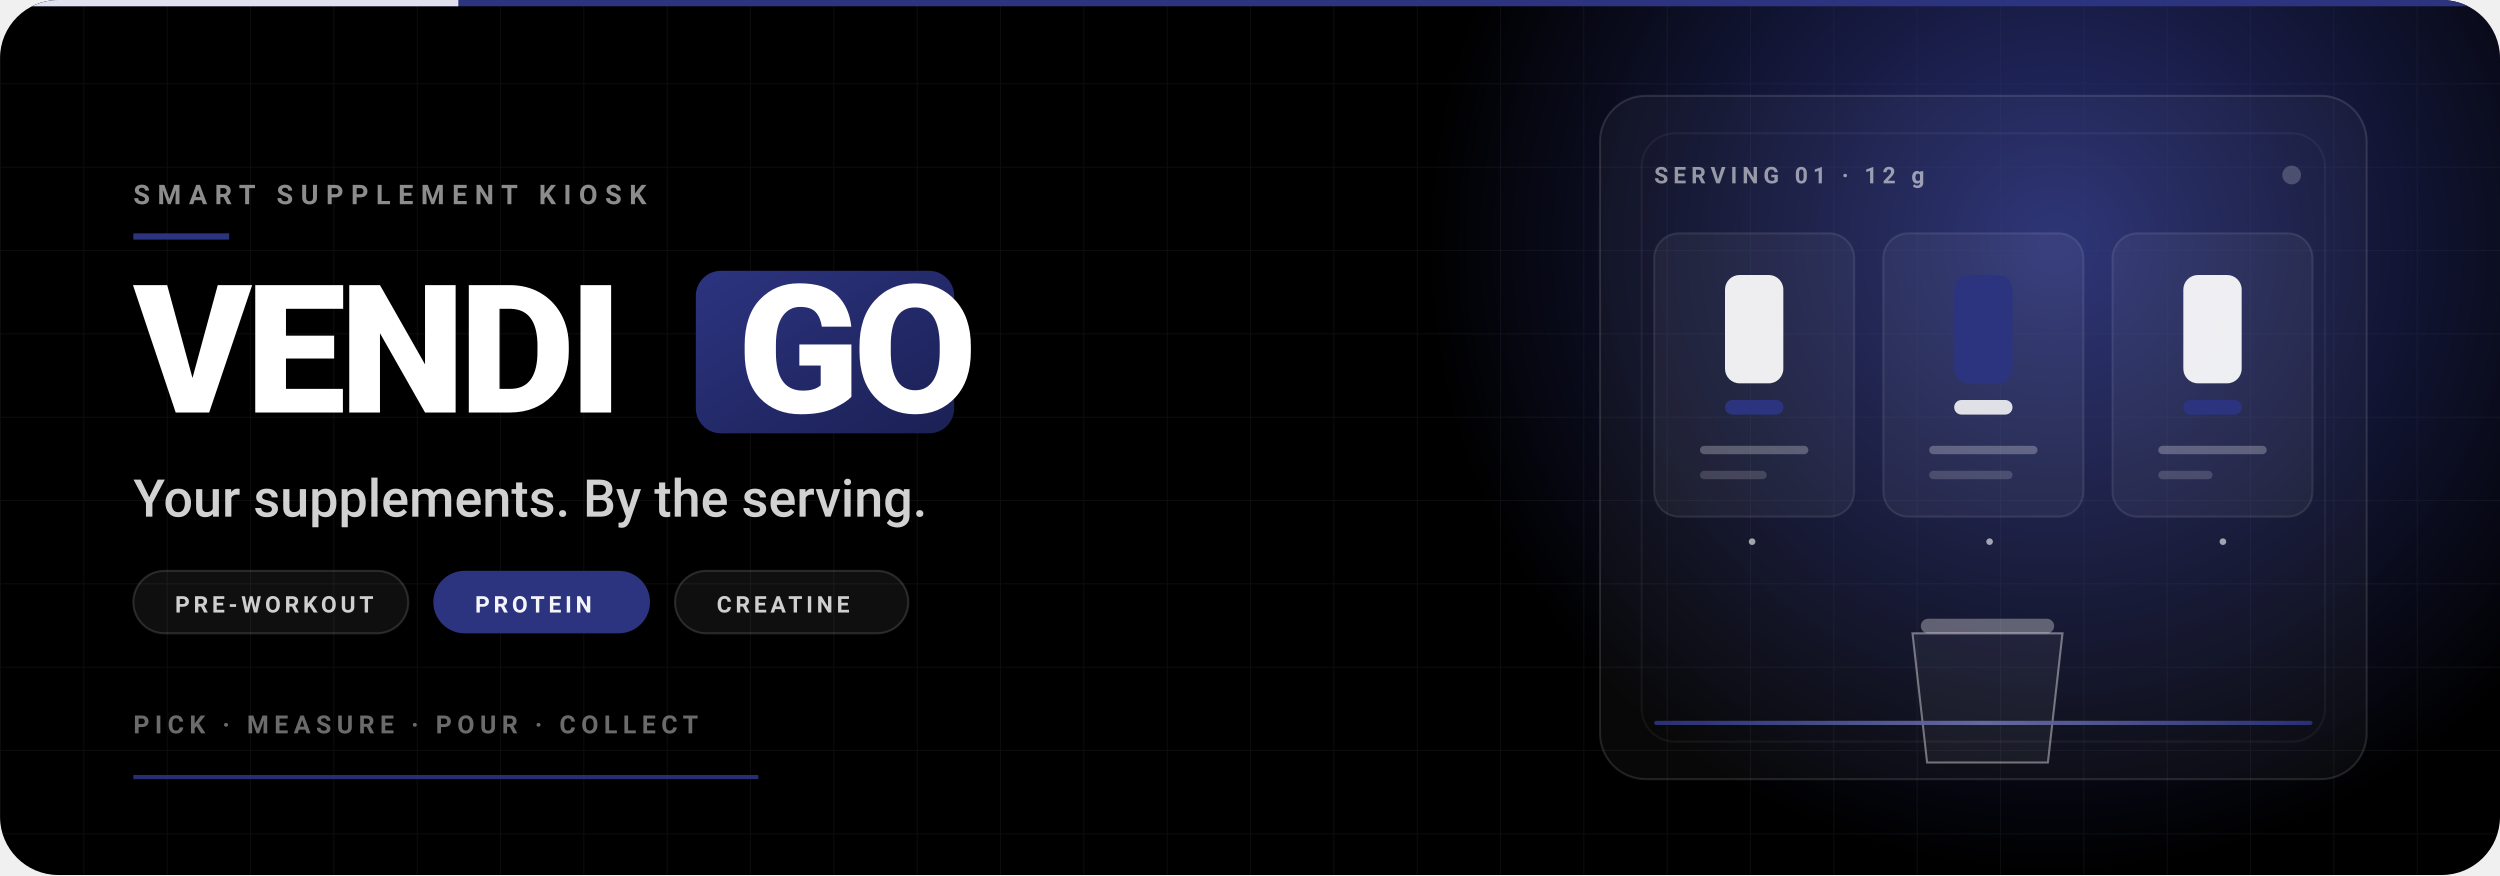
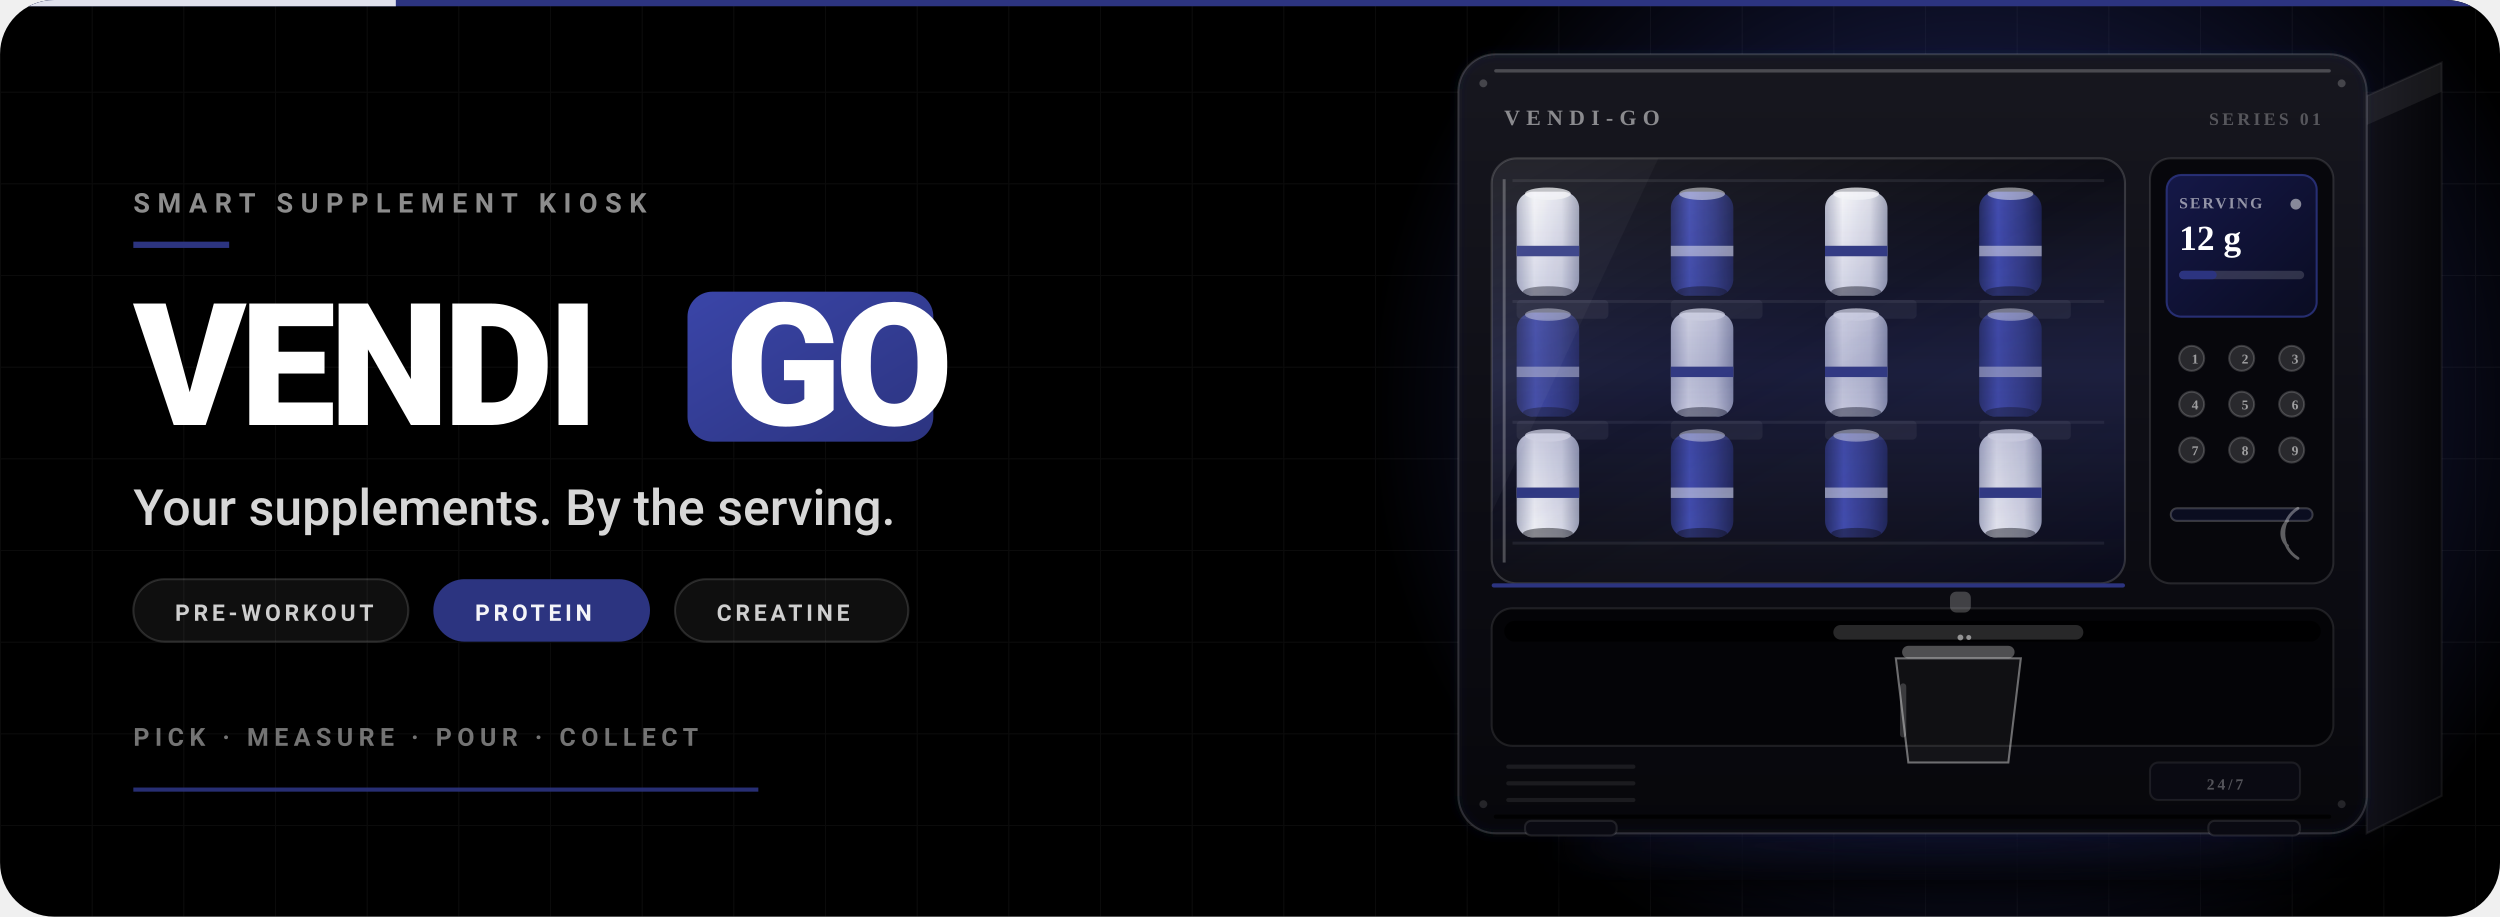
- <svg xmlns="http://www.w3.org/2000/svg" width="1200" height="420" viewBox="0 0 1200 420" role="img" aria-labelledby="title desc">
+ <svg xmlns="http://www.w3.org/2000/svg" width="1200" height="440" viewBox="0 0 1200 440" role="img" aria-labelledby="title desc">
  <defs>
-     <pattern id="grid" width="40" height="40" patternUnits="userSpaceOnUse">
-       <path d="M40 0H0V40" fill="none" stroke="#FFFFFF" stroke-opacity="0.05" />
+     <pattern id="grid" width="44" height="44" patternUnits="userSpaceOnUse">
+       <path d="M44 0H0V44" fill="none" stroke="#FFFFFF" stroke-opacity="0.045" />
    </pattern>
    <radialGradient id="glow" cx="0.5" cy="0.5" r="0.5">
-       <stop offset="0" stop-color="#2C3480" stop-opacity="0.9" />
+       <stop offset="0" stop-color="#2C3480" stop-opacity="0.95" />
+       <stop offset="0.6" stop-color="#2C3480" stop-opacity="0.35" />
      <stop offset="1" stop-color="#2C3480" stop-opacity="0" />
    </radialGradient>
    <linearGradient id="cobalt" x1="0" y1="0" x2="1" y2="1">
-       <stop offset="0" stop-color="#2C3480" />
-       <stop offset="1" stop-color="#1B2054" />
-     </linearGradient>
-     <linearGradient id="fade" x1="0" y1="0" x2="1" y2="0">
+       <stop offset="0" stop-color="#3A45A8" />
+       <stop offset="1" stop-color="#2C3480" />
+     </linearGradient>
+     <linearGradient id="cabinet" x1="0" y1="0" x2="0" y2="1">
+       <stop offset="0" stop-color="#17171F" />
+       <stop offset="0.55" stop-color="#0D0D14" />
+       <stop offset="1" stop-color="#07070B" />
+     </linearGradient>
+     <linearGradient id="side" x1="0" y1="0" x2="1" y2="0">
+       <stop offset="0" stop-color="#101018" />
+       <stop offset="1" stop-color="#050508" />
+     </linearGradient>
+     <linearGradient id="glass" x1="0.1" y1="0" x2="0.9" y2="1">
+       <stop offset="0" stop-color="#FFFFFF" stop-opacity="0.09" />
+       <stop offset="0.45" stop-color="#FFFFFF" stop-opacity="0.02" />
+       <stop offset="1" stop-color="#2C3480" stop-opacity="0.10" />
+     </linearGradient>
+     <linearGradient id="sheen" x1="0" y1="0" x2="1" y2="0">
      <stop offset="0" stop-color="#FFFFFF" stop-opacity="0" />
-       <stop offset="0.5" stop-color="#FFFFFF" stop-opacity="0.55" />
+       <stop offset="0.5" stop-color="#FFFFFF" stop-opacity="0.12" />
      <stop offset="1" stop-color="#FFFFFF" stop-opacity="0" />
    </linearGradient>
+     <linearGradient id="canWhite" x1="0" y1="0" x2="1" y2="0">
+       <stop offset="0" stop-color="#B9BCCB" />
+       <stop offset="0.28" stop-color="#FFFFFF" />
+       <stop offset="0.72" stop-color="#E6E7EE" />
+       <stop offset="1" stop-color="#9EA2B4" />
+     </linearGradient>
+     <linearGradient id="canCobalt" x1="0" y1="0" x2="1" y2="0">
+       <stop offset="0" stop-color="#1E245C" />
+       <stop offset="0.3" stop-color="#3E49B0" />
+       <stop offset="0.7" stop-color="#2C3480" />
+       <stop offset="1" stop-color="#171C4C" />
+     </linearGradient>
+     <linearGradient id="screen" x1="0" y1="0" x2="1" y2="1">
+       <stop offset="0" stop-color="#151848" />
+       <stop offset="1" stop-color="#0A0C22" />
+     </linearGradient>
+     <linearGradient id="scan" x1="0" y1="0" x2="0" y2="1">
+       <stop offset="0" stop-color="#2C3480" stop-opacity="0" />
+       <stop offset="0.5" stop-color="#2C3480" stop-opacity="0.5" />
+       <stop offset="1" stop-color="#2C3480" stop-opacity="0" />
+     </linearGradient>
+     <filter id="soft" x="-50%" y="-50%" width="200%" height="200%">
+       <feGaussianBlur stdDeviation="9" />
+     </filter>
+     <filter id="tight" x="-50%" y="-50%" width="200%" height="200%">
+       <feGaussianBlur stdDeviation="2.2" />
+     </filter>
    <clipPath id="frame">
-       <rect width="1200" height="420" rx="28" />
+       <rect width="1200" height="440" rx="26" />
+     </clipPath>
+     <clipPath id="glassClip">
+       <rect x="716" y="76" width="304" height="204" rx="12" />
    </clipPath>
    <clipPath id="cupClip">
-       <path d="M0 0h72l-7 62H7Z" />
+       <path d="M0 0h60l-6 50H6Z" />
    </clipPath>
  </defs>
  <g clip-path="url(#frame)">
-     <rect width="1200" height="420" fill="#000000" />
-     <rect width="1200" height="420" fill="url(#grid)" />
-     <circle cx="986" cy="118" r="300" fill="url(#glow)">
-       <animate attributeName="opacity" values="0.6;1;0.6" dur="7s" repeatCount="indefinite" />
+     <rect width="1200" height="440" fill="#000000" />
+     <rect width="1200" height="440" fill="url(#grid)" />
+     <circle cx="948" cy="196" r="290" fill="url(#glow)">
+       <animate attributeName="opacity" values="0.55;0.95;0.55" dur="6s" repeatCount="indefinite" />
    </circle>
    <rect x="0" y="0" width="1200" height="3" fill="#2C3480" />
-     <rect x="0" y="0" width="220" height="3" fill="#FFFFFF" fill-opacity="0.85">
-       <animate attributeName="x" values="-220;1200" dur="9s" repeatCount="indefinite" />
+     <rect x="0" y="0" width="190" height="3" fill="#FFFFFF" fill-opacity="0.85">
+       <animate attributeName="x" values="-190;1200" dur="6s" repeatCount="indefinite" />
    </rect>
    <g font-family="-apple-system,BlinkMacSystemFont,'Segoe UI',Roboto,Helvetica,Arial,sans-serif">
-       <text x="64" y="98" fill="#FFFFFF" fill-opacity="0.55" font-size="13" font-weight="700" letter-spacing="3.6">SMART SUPPLEMENT KIOSK</text>
-       <rect x="64" y="112" width="46" height="3" fill="#2C3480" />
-       <text x="64" y="198" fill="#FFFFFF" font-size="86" font-weight="800" letter-spacing="-3">VENDI</text>
-       <rect x="334" y="130" width="124" height="78" rx="12" fill="url(#cobalt)">
-         <animate attributeName="y" values="137;130;137" dur="6s" repeatCount="indefinite" />
-       </rect>
-       <text x="354" y="198" fill="#FFFFFF" font-size="86" font-weight="800" letter-spacing="-3">GO</text>
-       <text x="64" y="248" fill="#FFFFFF" fill-opacity="0.82" font-size="25" font-weight="500">Your supplements. By the serving.</text>
+       <text x="64" y="102" fill="#FFFFFF" fill-opacity="0.55" font-size="13" font-weight="700" letter-spacing="3.6">SMART SUPPLEMENT KIOSK</text>
+       <rect x="64" y="116" width="46" height="3" fill="#2C3480" />
+       <text x="64" y="204" fill="#FFFFFF" font-size="82" font-weight="800" letter-spacing="-3">VENDI</text>
+       <rect x="330" y="140" width="118" height="72" rx="12" fill="url(#cobalt)">
+         <animate attributeName="y" values="146;140;146" dur="6s" repeatCount="indefinite" />
+       </rect>
+       <text x="348" y="204" fill="#FFFFFF" font-size="82" font-weight="800" letter-spacing="-3">GO</text>
+       <text x="64" y="252" fill="#FFFFFF" fill-opacity="0.84" font-size="24" font-weight="500">Your supplements. By the serving.</text>
      <g font-size="11" font-weight="700" letter-spacing="1.8">
-         <rect x="64" y="274" width="132" height="30" rx="15" fill="#FFFFFF" fill-opacity="0.06" stroke="#FFFFFF" stroke-opacity="0.14" />
-         <text x="84" y="294" fill="#FFFFFF" fill-opacity="0.8">PRE-WORKOUT</text>
-         <rect x="208" y="274" width="104" height="30" rx="15" fill="#2C3480" />
-         <text x="228" y="294" fill="#FFFFFF" fill-opacity="0.95">PROTEIN</text>
-         <rect x="324" y="274" width="112" height="30" rx="15" fill="#FFFFFF" fill-opacity="0.06" stroke="#FFFFFF" stroke-opacity="0.14" />
-         <text x="344" y="294" fill="#FFFFFF" fill-opacity="0.8">CREATINE</text>
-       </g>
-       <text x="64" y="352" fill="#FFFFFF" fill-opacity="0.42" font-size="12" font-weight="600" letter-spacing="2.6">PICK · MEASURE · POUR · COLLECT</text>
-       <rect x="64" y="372" width="300" height="2" fill="#2C3480" fill-opacity="0.9" />
+         <rect x="64" y="278" width="132" height="30" rx="15" fill="#FFFFFF" fill-opacity="0.06" stroke="#FFFFFF" stroke-opacity="0.14" />
+         <text x="84" y="298" fill="#FFFFFF" fill-opacity="0.8">PRE-WORKOUT</text>
+         <rect x="208" y="278" width="104" height="30" rx="15" fill="#2C3480" />
+         <text x="228" y="298" fill="#FFFFFF" fill-opacity="0.95">PROTEIN</text>
+         <rect x="324" y="278" width="112" height="30" rx="15" fill="#FFFFFF" fill-opacity="0.06" stroke="#FFFFFF" stroke-opacity="0.14" />
+         <text x="344" y="298" fill="#FFFFFF" fill-opacity="0.8">CREATINE</text>
+       </g>
+       <text x="64" y="358" fill="#FFFFFF" fill-opacity="0.45" font-size="12" font-weight="600" letter-spacing="2.6">PICK · MEASURE · POUR · COLLECT</text>
+       <rect x="64" y="378" width="300" height="2" fill="#2C3480" fill-opacity="0.9" />
    </g>
-     <g transform="translate(768 46)" font-family="-apple-system,BlinkMacSystemFont,'Segoe UI',Roboto,Helvetica,Arial,sans-serif">
-       <rect width="368" height="328" rx="22" fill="#FFFFFF" fill-opacity="0.035" stroke="#FFFFFF" stroke-opacity="0.12" />
-       <rect x="20" y="18" width="328" height="292" rx="16" fill="none" stroke="#FFFFFF" stroke-opacity="0.05" />
-       <text x="26" y="42" fill="#FFFFFF" fill-opacity="0.55" font-size="11" font-weight="700" letter-spacing="2.4">SERVING 01 · 12 g</text>
-       <circle cx="332" cy="38" r="4.5" fill="#FFFFFF" fill-opacity="0.2">
-         <animate attributeName="fill-opacity" values="0.2;1;0.2" dur="1.8s" repeatCount="indefinite" />
-       </circle>
+     <ellipse cx="930" cy="414" rx="272" ry="13" fill="#000000" opacity="0.9" filter="url(#soft)" />
+     <ellipse cx="930" cy="406" rx="180" ry="8" fill="#2C3480" opacity="0.28" filter="url(#soft)" />
+     <g>
+       <path d="M1136 46 L1172 30 L1172 382 L1136 400 Z" fill="url(#side)" stroke="#FFFFFF" stroke-opacity="0.07" />
+       <path d="M1136 46 L1172 30 L1172 44 L1136 60 Z" fill="#FFFFFF" fill-opacity="0.07" />
+       <rect x="700" y="26" width="436" height="374" rx="18" fill="url(#cabinet)" stroke="#FFFFFF" stroke-opacity="0.16" />
+       <rect x="700" y="26" width="436" height="374" rx="18" fill="none" stroke="#2C3480" stroke-opacity="0.35" filter="url(#tight)" />
+       <path d="M718 34 H1118" stroke="#FFFFFF" stroke-opacity="0.22" stroke-width="1.6" stroke-linecap="round" />
+       <path d="M718 392 H1118" stroke="#000000" stroke-opacity="0.85" stroke-width="2" stroke-linecap="round" />
+       <text x="722" y="60" fill="#FFFFFF" fill-opacity="0.5" font-size="10.5" font-weight="700" letter-spacing="3">VENDI-GO</text>
+       <text x="1114" y="60" fill="#FFFFFF" fill-opacity="0.28" font-size="8.5" font-weight="600" letter-spacing="1.6" text-anchor="end">SERIES 01</text>
+       <circle cx="712" cy="40" r="1.9" fill="#FFFFFF" fill-opacity="0.2" />
+       <circle cx="1124" cy="40" r="1.9" fill="#FFFFFF" fill-opacity="0.2" />
+       <circle cx="712" cy="386" r="1.9" fill="#FFFFFF" fill-opacity="0.12" />
+       <circle cx="1124" cy="386" r="1.9" fill="#FFFFFF" fill-opacity="0.12" />
+       <rect x="716" y="76" width="304" height="204" rx="12" fill="#050509" />
+       <g clip-path="url(#glassClip)">
+         <rect x="716" y="76" width="304" height="204" fill="#07070E" />
+         <g fill="#FFFFFF" fill-opacity="0.08">
+           <rect x="726" y="86" width="284" height="1.4" />
+           <rect x="726" y="144" width="284" height="1.4" />
+           <rect x="726" y="202" width="284" height="1.4" />
+           <rect x="726" y="260" width="284" height="1.4" />
+         </g>
+         <g>
+           <rect x="728" y="92" width="30" height="50" rx="8" fill="url(#canWhite)" />
+           <ellipse cx="743" cy="93" rx="11" ry="3" fill="#FFFFFF" fill-opacity="0.75" />
+           <rect x="728" y="118" width="30" height="5" fill="#2C3480" />
+           <ellipse cx="743" cy="140" rx="12" ry="2.6" fill="#000000" opacity="0.45" />
+           <rect x="802" y="92" width="30" height="50" rx="8" fill="url(#canCobalt)" />
+           <ellipse cx="817" cy="93" rx="11" ry="3" fill="#FFFFFF" fill-opacity="0.5" />
+           <rect x="802" y="118" width="30" height="5" fill="#FFFFFF" fill-opacity="0.55" />
+           <ellipse cx="817" cy="140" rx="12" ry="2.6" fill="#000000" opacity="0.45" />
+           <rect x="876" y="92" width="30" height="50" rx="8" fill="url(#canWhite)" />
+           <ellipse cx="891" cy="93" rx="11" ry="3" fill="#FFFFFF" fill-opacity="0.75" />
+           <rect x="876" y="118" width="30" height="5" fill="#2C3480" />
+           <ellipse cx="891" cy="140" rx="12" ry="2.6" fill="#000000" opacity="0.45" />
+           <rect x="950" y="92" width="30" height="50" rx="8" fill="url(#canCobalt)" />
+           <ellipse cx="965" cy="93" rx="11" ry="3" fill="#FFFFFF" fill-opacity="0.5" />
+           <rect x="950" y="118" width="30" height="5" fill="#FFFFFF" fill-opacity="0.55" />
+           <ellipse cx="965" cy="140" rx="12" ry="2.6" fill="#000000" opacity="0.45" />
+         </g>
+         <g>
+           <rect x="728" y="150" width="30" height="50" rx="8" fill="url(#canCobalt)" />
+           <ellipse cx="743" cy="151" rx="11" ry="3" fill="#FFFFFF" fill-opacity="0.5" />
+           <rect x="728" y="176" width="30" height="5" fill="#FFFFFF" fill-opacity="0.55" />
+           <ellipse cx="743" cy="198" rx="12" ry="2.6" fill="#000000" opacity="0.45" />
+           <rect x="802" y="150" width="30" height="50" rx="8" fill="url(#canWhite)" />
+           <ellipse cx="817" cy="151" rx="11" ry="3" fill="#FFFFFF" fill-opacity="0.75" />
+           <rect x="802" y="176" width="30" height="5" fill="#2C3480" />
+           <ellipse cx="817" cy="198" rx="12" ry="2.6" fill="#000000" opacity="0.45" />
+           <rect x="876" y="150" width="30" height="50" rx="8" fill="url(#canWhite)" />
+           <ellipse cx="891" cy="151" rx="11" ry="3" fill="#FFFFFF" fill-opacity="0.75" />
+           <rect x="876" y="176" width="30" height="5" fill="#2C3480" />
+           <ellipse cx="891" cy="198" rx="12" ry="2.6" fill="#000000" opacity="0.45" />
+           <rect x="950" y="150" width="30" height="50" rx="8" fill="url(#canCobalt)" />
+           <ellipse cx="965" cy="151" rx="11" ry="3" fill="#FFFFFF" fill-opacity="0.5" />
+           <rect x="950" y="176" width="30" height="5" fill="#FFFFFF" fill-opacity="0.55" />
+           <ellipse cx="965" cy="198" rx="12" ry="2.6" fill="#000000" opacity="0.45" />
+         </g>
+         <g>
+           <rect x="728" y="208" width="30" height="50" rx="8" fill="url(#canWhite)" />
+           <ellipse cx="743" cy="209" rx="11" ry="3" fill="#FFFFFF" fill-opacity="0.75" />
+           <rect x="728" y="234" width="30" height="5" fill="#2C3480" />
+           <ellipse cx="743" cy="256" rx="12" ry="2.6" fill="#000000" opacity="0.45" />
+           <rect x="802" y="208" width="30" height="50" rx="8" fill="url(#canCobalt)" />
+           <ellipse cx="817" cy="209" rx="11" ry="3" fill="#FFFFFF" fill-opacity="0.5" />
+           <rect x="802" y="234" width="30" height="5" fill="#FFFFFF" fill-opacity="0.55" />
+           <ellipse cx="817" cy="256" rx="12" ry="2.6" fill="#000000" opacity="0.45" />
+           <rect x="876" y="208" width="30" height="50" rx="8" fill="url(#canCobalt)" />
+           <ellipse cx="891" cy="209" rx="11" ry="3" fill="#FFFFFF" fill-opacity="0.5" />
+           <rect x="876" y="234" width="30" height="5" fill="#FFFFFF" fill-opacity="0.55" />
+           <ellipse cx="891" cy="256" rx="12" ry="2.6" fill="#000000" opacity="0.45" />
+           <rect x="950" y="208" width="30" height="50" rx="8" fill="url(#canWhite)" />
+           <ellipse cx="965" cy="209" rx="11" ry="3" fill="#FFFFFF" fill-opacity="0.75" />
+           <rect x="950" y="234" width="30" height="5" fill="#2C3480" />
+           <ellipse cx="965" cy="256" rx="12" ry="2.6" fill="#000000" opacity="0.45" />
+         </g>
+         <g fill="#FFFFFF" fill-opacity="0.07">
+           <rect x="728" y="144" width="44" height="9" rx="2" />
+           <rect x="802" y="144" width="44" height="9" rx="2" />
+           <rect x="876" y="144" width="44" height="9" rx="2" />
+           <rect x="950" y="144" width="44" height="9" rx="2" />
+           <rect x="728" y="202" width="44" height="9" rx="2" />
+           <rect x="802" y="202" width="44" height="9" rx="2" />
+           <rect x="876" y="202" width="44" height="9" rx="2" />
+           <rect x="950" y="202" width="44" height="9" rx="2" />
+         </g>
+         <rect x="716" y="76" width="304" height="204" fill="url(#scan)" opacity="0.7">
+           <animate attributeName="y" values="76;280;76" dur="6s" repeatCount="indefinite" />
+         </rect>
+         <rect x="716" y="76" width="304" height="204" fill="url(#glass)" />
+         <polygon points="716,76 796,76 700,280 716,280" fill="#FFFFFF" fill-opacity="0.035" />
+         <g transform="skewX(-16)">
+           <rect x="-260" y="50" width="120" height="260" fill="url(#sheen)">
+             <animate attributeName="x" values="-260;1220" dur="6s" repeatCount="indefinite" />
+           </rect>
+         </g>
+       </g>
+       <rect x="716" y="76" width="304" height="204" rx="12" fill="none" stroke="#FFFFFF" stroke-opacity="0.16" />
+       <path d="M722 86 V270" stroke="#FFFFFF" stroke-opacity="0.25" stroke-width="1.4" />
+       <rect x="716" y="280" width="304" height="2" rx="1" fill="#2C3480">
+         <animate attributeName="fill-opacity" values="0.45;1;0.45" dur="6s" repeatCount="indefinite" />
+       </rect>
      <g>
-         <g transform="translate(26 66)">
-           <rect width="96" height="136" rx="12" fill="#FFFFFF" fill-opacity="0.05" stroke="#FFFFFF" stroke-opacity="0.09" />
-           <rect x="34" y="20" width="28" height="52" rx="7" fill="#FFFFFF" fill-opacity="0.92" />
-           <rect x="34" y="80" width="28" height="7" rx="3.5" fill="#2C3480" />
-           <rect x="22" y="102" width="52" height="4" rx="2" fill="#FFFFFF" fill-opacity="0.26" />
-           <rect x="22" y="114" width="32" height="4" rx="2" fill="#FFFFFF" fill-opacity="0.16" />
-         </g>
-         <g transform="translate(136 66)">
-           <rect width="96" height="136" rx="12" fill="#FFFFFF" fill-opacity="0.05" stroke="#FFFFFF" stroke-opacity="0.09" />
-           <rect x="34" y="20" width="28" height="52" rx="7" fill="#2C3480" />
-           <rect x="34" y="80" width="28" height="7" rx="3.5" fill="#FFFFFF" fill-opacity="0.85" />
-           <rect x="22" y="102" width="52" height="4" rx="2" fill="#FFFFFF" fill-opacity="0.26" />
-           <rect x="22" y="114" width="40" height="4" rx="2" fill="#FFFFFF" fill-opacity="0.16" />
-         </g>
-         <g transform="translate(246 66)">
-           <rect width="96" height="136" rx="12" fill="#FFFFFF" fill-opacity="0.05" stroke="#FFFFFF" stroke-opacity="0.09" />
-           <rect x="34" y="20" width="28" height="52" rx="7" fill="#FFFFFF" fill-opacity="0.92" />
-           <rect x="34" y="80" width="28" height="7" rx="3.5" fill="#2C3480" />
-           <rect x="22" y="102" width="52" height="4" rx="2" fill="#FFFFFF" fill-opacity="0.26" />
-           <rect x="22" y="114" width="26" height="4" rx="2" fill="#FFFFFF" fill-opacity="0.16" />
-         </g>
-       </g>
-       <g fill="#FFFFFF" fill-opacity="0.7">
-         <rect x="72" y="206" width="2" height="0">
-           <animate attributeName="height" values="0;46;0" dur="3.6s" repeatCount="indefinite" />
-           <animate attributeName="fill-opacity" values="0;0.75;0" dur="3.6s" repeatCount="indefinite" />
+         <rect x="1032" y="76" width="88" height="204" rx="10" fill="#07070C" stroke="#FFFFFF" stroke-opacity="0.12" />
+         <rect x="1040" y="84" width="72" height="68" rx="7" fill="url(#screen)" stroke="#2C3480" stroke-opacity="0.85" />
+         <text x="1046" y="100" fill="#FFFFFF" fill-opacity="0.55" font-size="7.5" font-weight="700" letter-spacing="1">SERVING</text>
+         <text x="1046" y="120" fill="#FFFFFF" font-size="17" font-weight="800">12 g</text>
+         <rect x="1046" y="130" width="60" height="4" rx="2" fill="#FFFFFF" fill-opacity="0.15" />
+         <rect x="1046" y="130" width="18" height="4" rx="2" fill="#2C3480">
+           <animate attributeName="width" values="14;60;14" dur="6s" repeatCount="indefinite" />
        </rect>
-         <rect x="186" y="206" width="2" height="0">
-           <animate attributeName="height" values="0;46;0" dur="3.6s" begin="0.8s" repeatCount="indefinite" />
-           <animate attributeName="fill-opacity" values="0;0.75;0" dur="3.6s" begin="0.8s" repeatCount="indefinite" />
+         <circle cx="1102" cy="98" r="2.6" fill="#FFFFFF" fill-opacity="0.5">
+           <animate attributeName="fill-opacity" values="0.2;1;0.2" dur="1.5s" repeatCount="indefinite" />
+         </circle>
+         <g fill="#FFFFFF" fill-opacity="0.14" stroke="#FFFFFF" stroke-opacity="0.18">
+           <circle cx="1052" cy="172" r="6" />
+           <circle cx="1076" cy="172" r="6" />
+           <circle cx="1100" cy="172" r="6" />
+           <circle cx="1052" cy="194" r="6" />
+           <circle cx="1076" cy="194" r="6" />
+           <circle cx="1100" cy="194" r="6" />
+           <circle cx="1052" cy="216" r="6" />
+           <circle cx="1076" cy="216" r="6" />
+           <circle cx="1100" cy="216" r="6" />
+         </g>
+         <text x="1052" y="174.5" fill="#FFFFFF" fill-opacity="0.55" font-size="6.5" font-weight="700">1</text>
+         <text x="1076" y="174.5" fill="#FFFFFF" fill-opacity="0.55" font-size="6.5" font-weight="700">2</text>
+         <text x="1100" y="174.5" fill="#FFFFFF" fill-opacity="0.55" font-size="6.5" font-weight="700">3</text>
+         <text x="1052" y="196.5" fill="#FFFFFF" fill-opacity="0.55" font-size="6.5" font-weight="700">4</text>
+         <text x="1076" y="196.5" fill="#FFFFFF" fill-opacity="0.55" font-size="6.5" font-weight="700">5</text>
+         <text x="1100" y="196.5" fill="#FFFFFF" fill-opacity="0.55" font-size="6.5" font-weight="700">6</text>
+         <text x="1052" y="218.5" fill="#FFFFFF" fill-opacity="0.55" font-size="6.5" font-weight="700">7</text>
+         <text x="1076" y="218.5" fill="#FFFFFF" fill-opacity="0.55" font-size="6.5" font-weight="700">8</text>
+         <text x="1100" y="218.5" fill="#FFFFFF" fill-opacity="0.55" font-size="6.5" font-weight="700">9</text>
+         <rect x="1042" y="244" width="68" height="6" rx="3" fill="#000000" stroke="#FFFFFF" stroke-opacity="0.22" />
+         <rect x="1042" y="244" width="68" height="6" rx="3" fill="#2C3480" fill-opacity="0.25">
+           <animate attributeName="fill-opacity" values="0.1;0.5;0.1" dur="6s" repeatCount="indefinite" />
        </rect>
-         <rect x="298" y="206" width="2" height="0">
-           <animate attributeName="height" values="0;46;0" dur="3.6s" begin="1.6s" repeatCount="indefinite" />
-           <animate attributeName="fill-opacity" values="0;0.75;0" dur="3.6s" begin="1.6s" repeatCount="indefinite" />
-         </rect>
-       </g>
-       <g fill="#FFFFFF" fill-opacity="0.6">
-         <circle cx="73" cy="214" r="1.6">
-           <animate attributeName="cy" values="208;250" dur="1.2s" repeatCount="indefinite" />
-           <animate attributeName="fill-opacity" values="0;0.7;0" dur="1.2s" repeatCount="indefinite" />
+         <path d="M1098 262a8 8 0 0 1 0-12M1103 268a14 14 0 0 1 0-24" stroke="#FFFFFF" stroke-opacity="0.35" stroke-width="1.4" fill="none" stroke-linecap="round" />
+       </g>
+       <rect x="716" y="292" width="404" height="66" rx="10" fill="#040407" stroke="#FFFFFF" stroke-opacity="0.1" />
+       <rect x="722" y="298" width="392" height="10" rx="5" fill="#000000" opacity="0.9" />
+       <rect x="880" y="300" width="120" height="7" rx="3.5" fill="#FFFFFF" fill-opacity="0.16">
+         <animate attributeName="y" values="300;303;300" dur="6s" repeatCount="indefinite" />
+       </rect>
+       <rect x="936" y="284" width="10" height="10" rx="3" fill="#FFFFFF" fill-opacity="0.22" />
+       <rect x="939.5" y="292" width="3" height="0" fill="url(#cobalt)">
+         <animate attributeName="height" values="0;26;26;0;0" keyTimes="0;0.16;0.42;0.5;1" dur="6s" repeatCount="indefinite" />
+         <animate attributeName="fill-opacity" values="0;0.9;0.9;0;0" keyTimes="0;0.16;0.42;0.5;1" dur="6s" repeatCount="indefinite" />
+       </rect>
+       <g transform="translate(910 316)">
+         <animateTransform attributeName="transform" type="translate" values="910 316;910 316;924 316;924 316;910 316" keyTimes="0;0.45;0.6;0.85;1" dur="6s" repeatCount="indefinite" />
+         <path d="M0 0h60l-6 50H6Z" fill="#FFFFFF" fill-opacity="0.05" stroke="#FFFFFF" stroke-opacity="0.4" />
+         <g clip-path="url(#cupClip)">
+           <rect x="0" y="50" width="60" height="0" fill="url(#cobalt)">
+             <animate attributeName="y" values="50;16;16;50;50" keyTimes="0;0.16;0.42;0.5;1" dur="6s" repeatCount="indefinite" />
+             <animate attributeName="height" values="0;34;34;0;0" keyTimes="0;0.16;0.42;0.5;1" dur="6s" repeatCount="indefinite" />
+           </rect>
+         </g>
+         <rect x="3" y="-6" width="54" height="6" rx="3" fill="#FFFFFF" fill-opacity="0.3" />
+         <rect x="2" y="12" width="3" height="26" rx="1.5" fill="#FFFFFF" fill-opacity="0.18" />
+       </g>
+       <g fill="#FFFFFF" fill-opacity="0.5">
+         <circle cx="941" cy="306" r="1.4">
+           <animate attributeName="cy" values="300;338" dur="1.4s" repeatCount="indefinite" />
+           <animate attributeName="fill-opacity" values="0;0.6;0" dur="1.4s" repeatCount="indefinite" />
        </circle>
-         <circle cx="187" cy="214" r="1.6">
-           <animate attributeName="cy" values="208;250" dur="1.2s" begin="0.4s" repeatCount="indefinite" />
-           <animate attributeName="fill-opacity" values="0;0.7;0" dur="1.2s" begin="0.4s" repeatCount="indefinite" />
+         <circle cx="945" cy="306" r="1.2">
+           <animate attributeName="cy" values="300;338" dur="1.4s" begin="0.5s" repeatCount="indefinite" />
+           <animate attributeName="fill-opacity" values="0;0.5;0" dur="1.4s" begin="0.5s" repeatCount="indefinite" />
        </circle>
-         <circle cx="299" cy="214" r="1.6">
-           <animate attributeName="cy" values="208;250" dur="1.2s" begin="0.9s" repeatCount="indefinite" />
-           <animate attributeName="fill-opacity" values="0;0.7;0" dur="1.2s" begin="0.9s" repeatCount="indefinite" />
-         </circle>
-       </g>
-       <g transform="translate(150 258)">
-         <path d="M0 0h72l-7 62H7Z" fill="#FFFFFF" fill-opacity="0.05" stroke="#FFFFFF" stroke-opacity="0.4" />
-         <g clip-path="url(#cupClip)">
-           <rect x="0" y="62" width="72" height="0" fill="#2C3480">
-             <animate attributeName="y" values="62;18;18;62" dur="7.2s" repeatCount="indefinite" />
-             <animate attributeName="height" values="0;44;44;0" dur="7.2s" repeatCount="indefinite" />
-           </rect>
-         </g>
-         <rect x="4" y="-7" width="64" height="7" rx="3.5" fill="#FFFFFF" fill-opacity="0.32" />
-       </g>
-       <rect x="26" y="300" width="316" height="2" rx="1" fill="#2C3480" fill-opacity="0.9" />
-       <rect x="26" y="300" width="316" height="2" rx="1" fill="url(#fade)" opacity="0.5">
-         <animate attributeName="opacity" values="0.15;0.6;0.15" dur="4.5s" repeatCount="indefinite" />
-       </rect>
+       </g>
+       <g stroke="#FFFFFF" stroke-opacity="0.08" stroke-width="2" stroke-linecap="round">
+         <path d="M724 368h60M724 376h60M724 384h60" />
+       </g>
+       <rect x="1032" y="366" width="72" height="18" rx="4" fill="#0A0A12" stroke="#FFFFFF" stroke-opacity="0.08" />
+       <text x="1068" y="379" fill="#FFFFFF" fill-opacity="0.3" font-size="7.5" font-weight="700" letter-spacing="1.4" text-anchor="middle">24/7</text>
+       <rect x="732" y="394" width="44" height="7" rx="3" fill="#0A0A12" stroke="#FFFFFF" stroke-opacity="0.1" />
+       <rect x="1060" y="394" width="44" height="7" rx="3" fill="#0A0A12" stroke="#FFFFFF" stroke-opacity="0.1" />
    </g>
  </g>
</svg>
